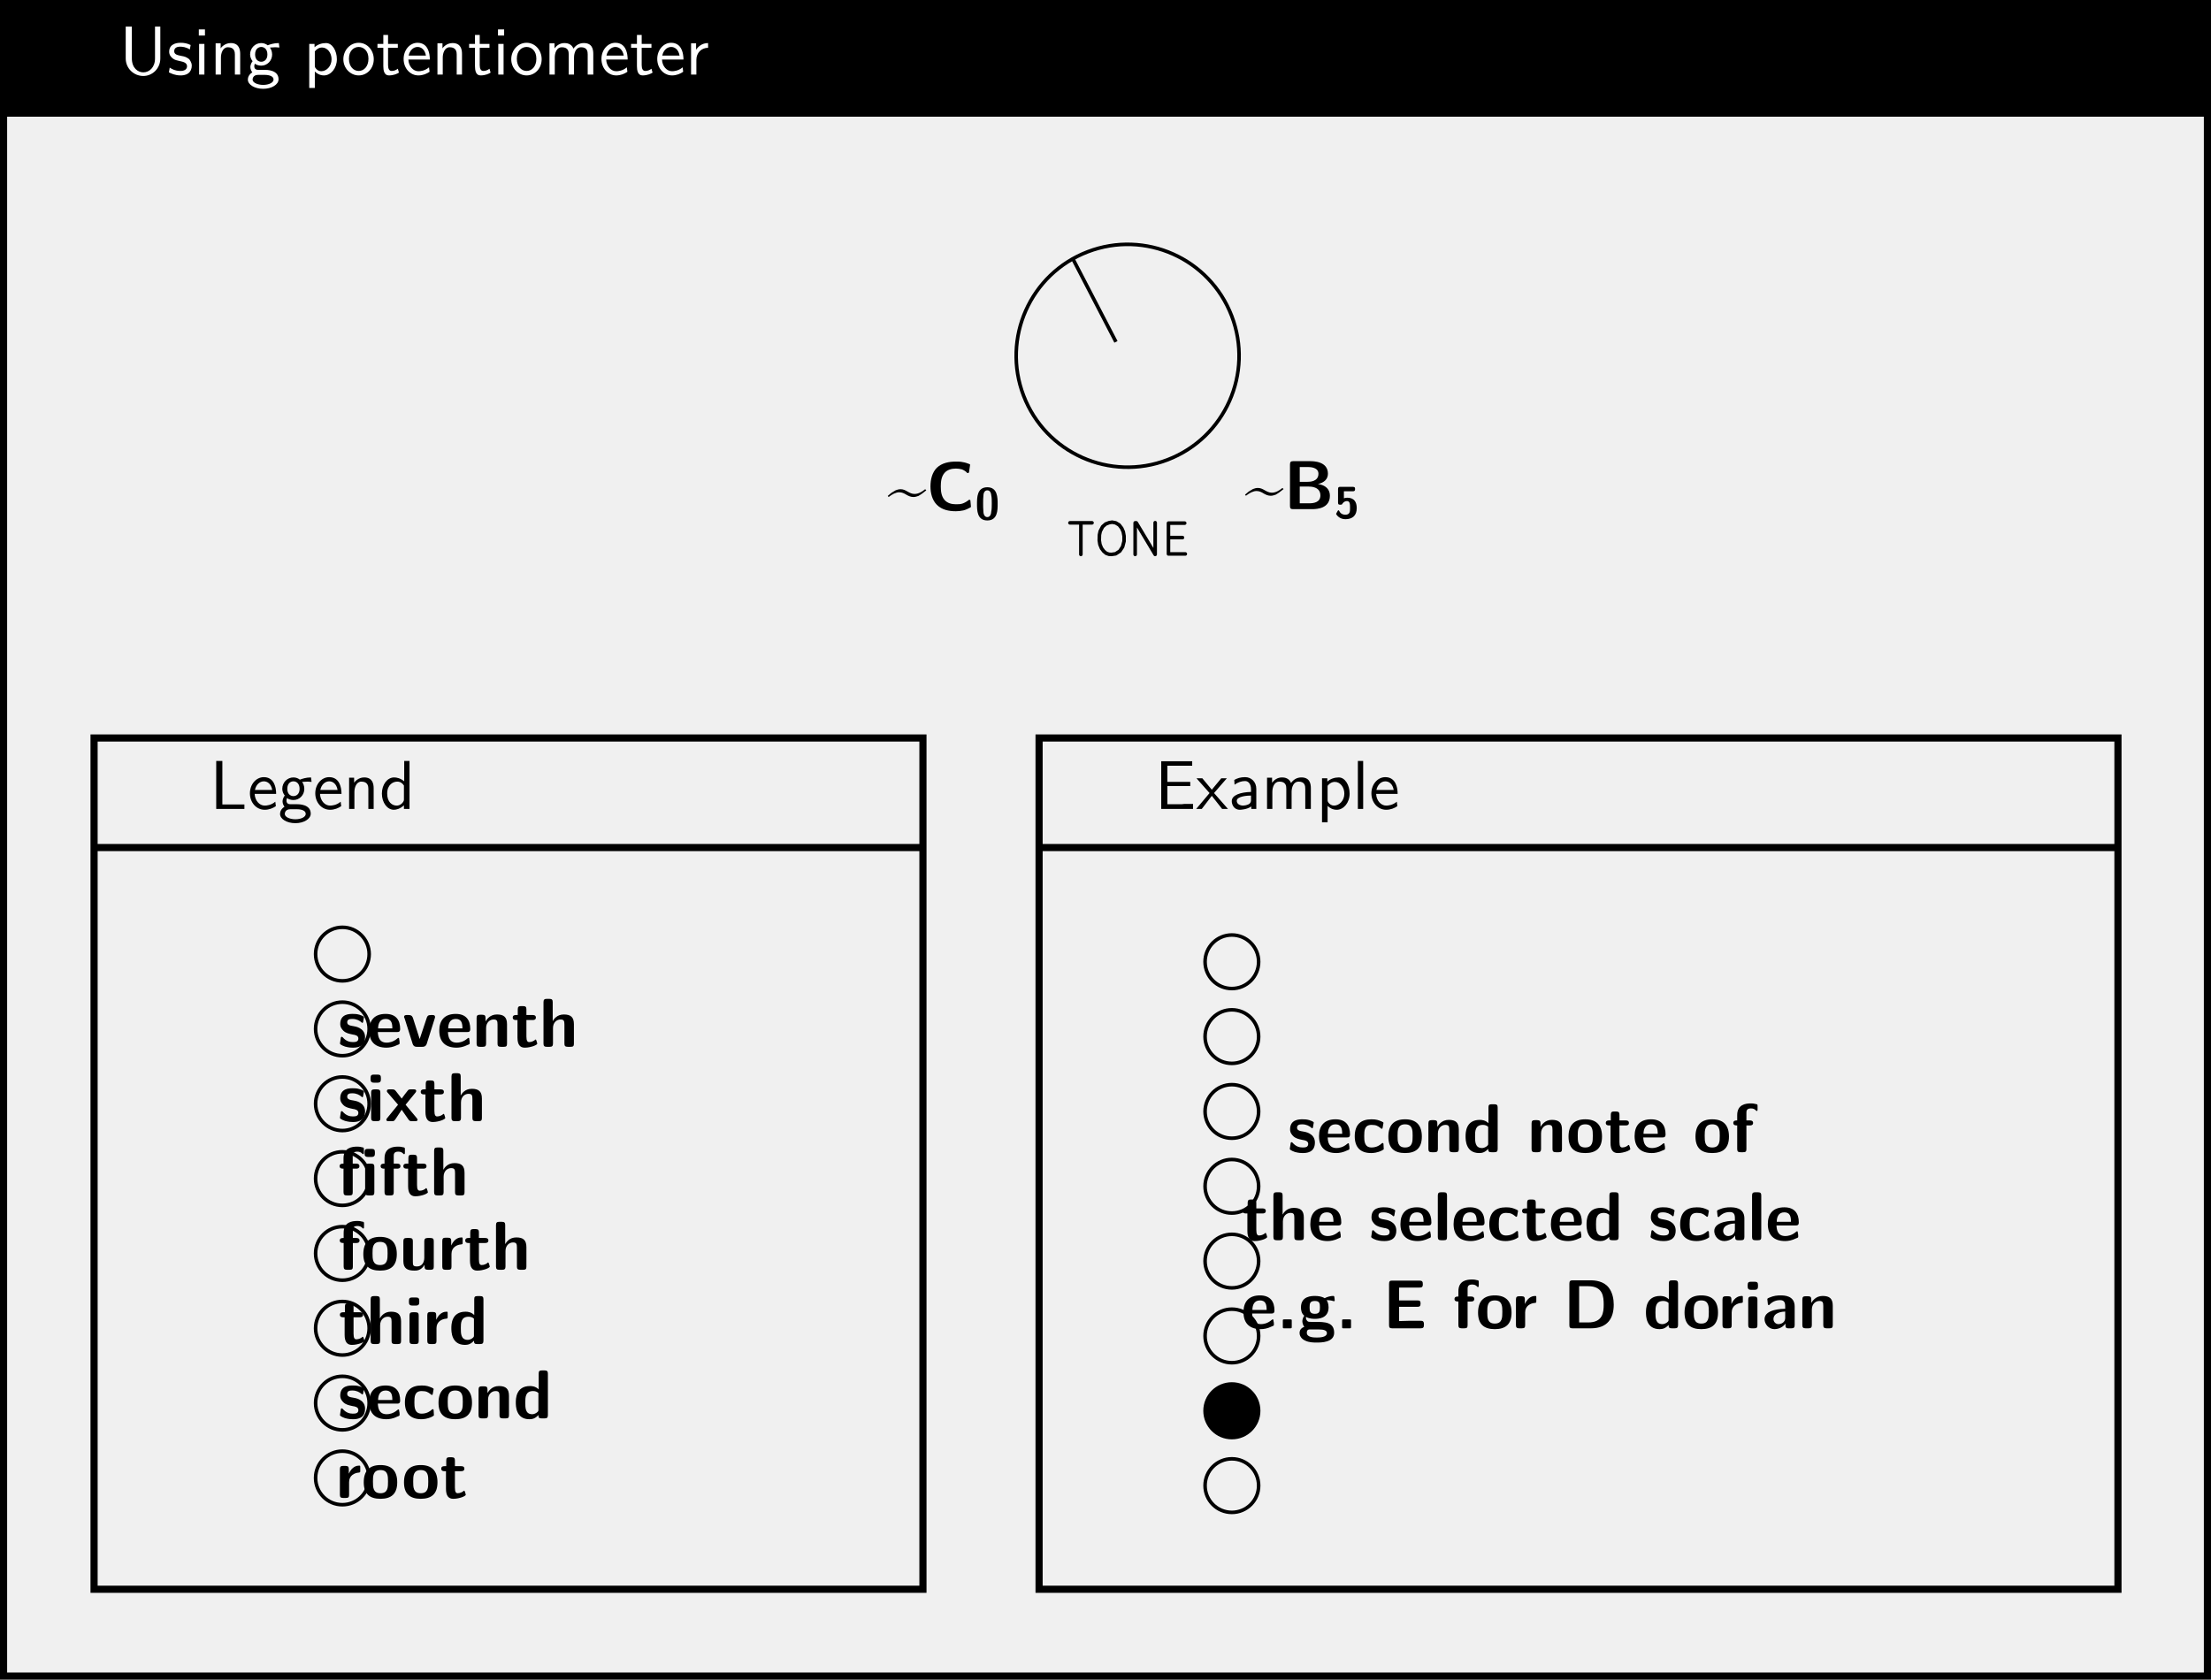
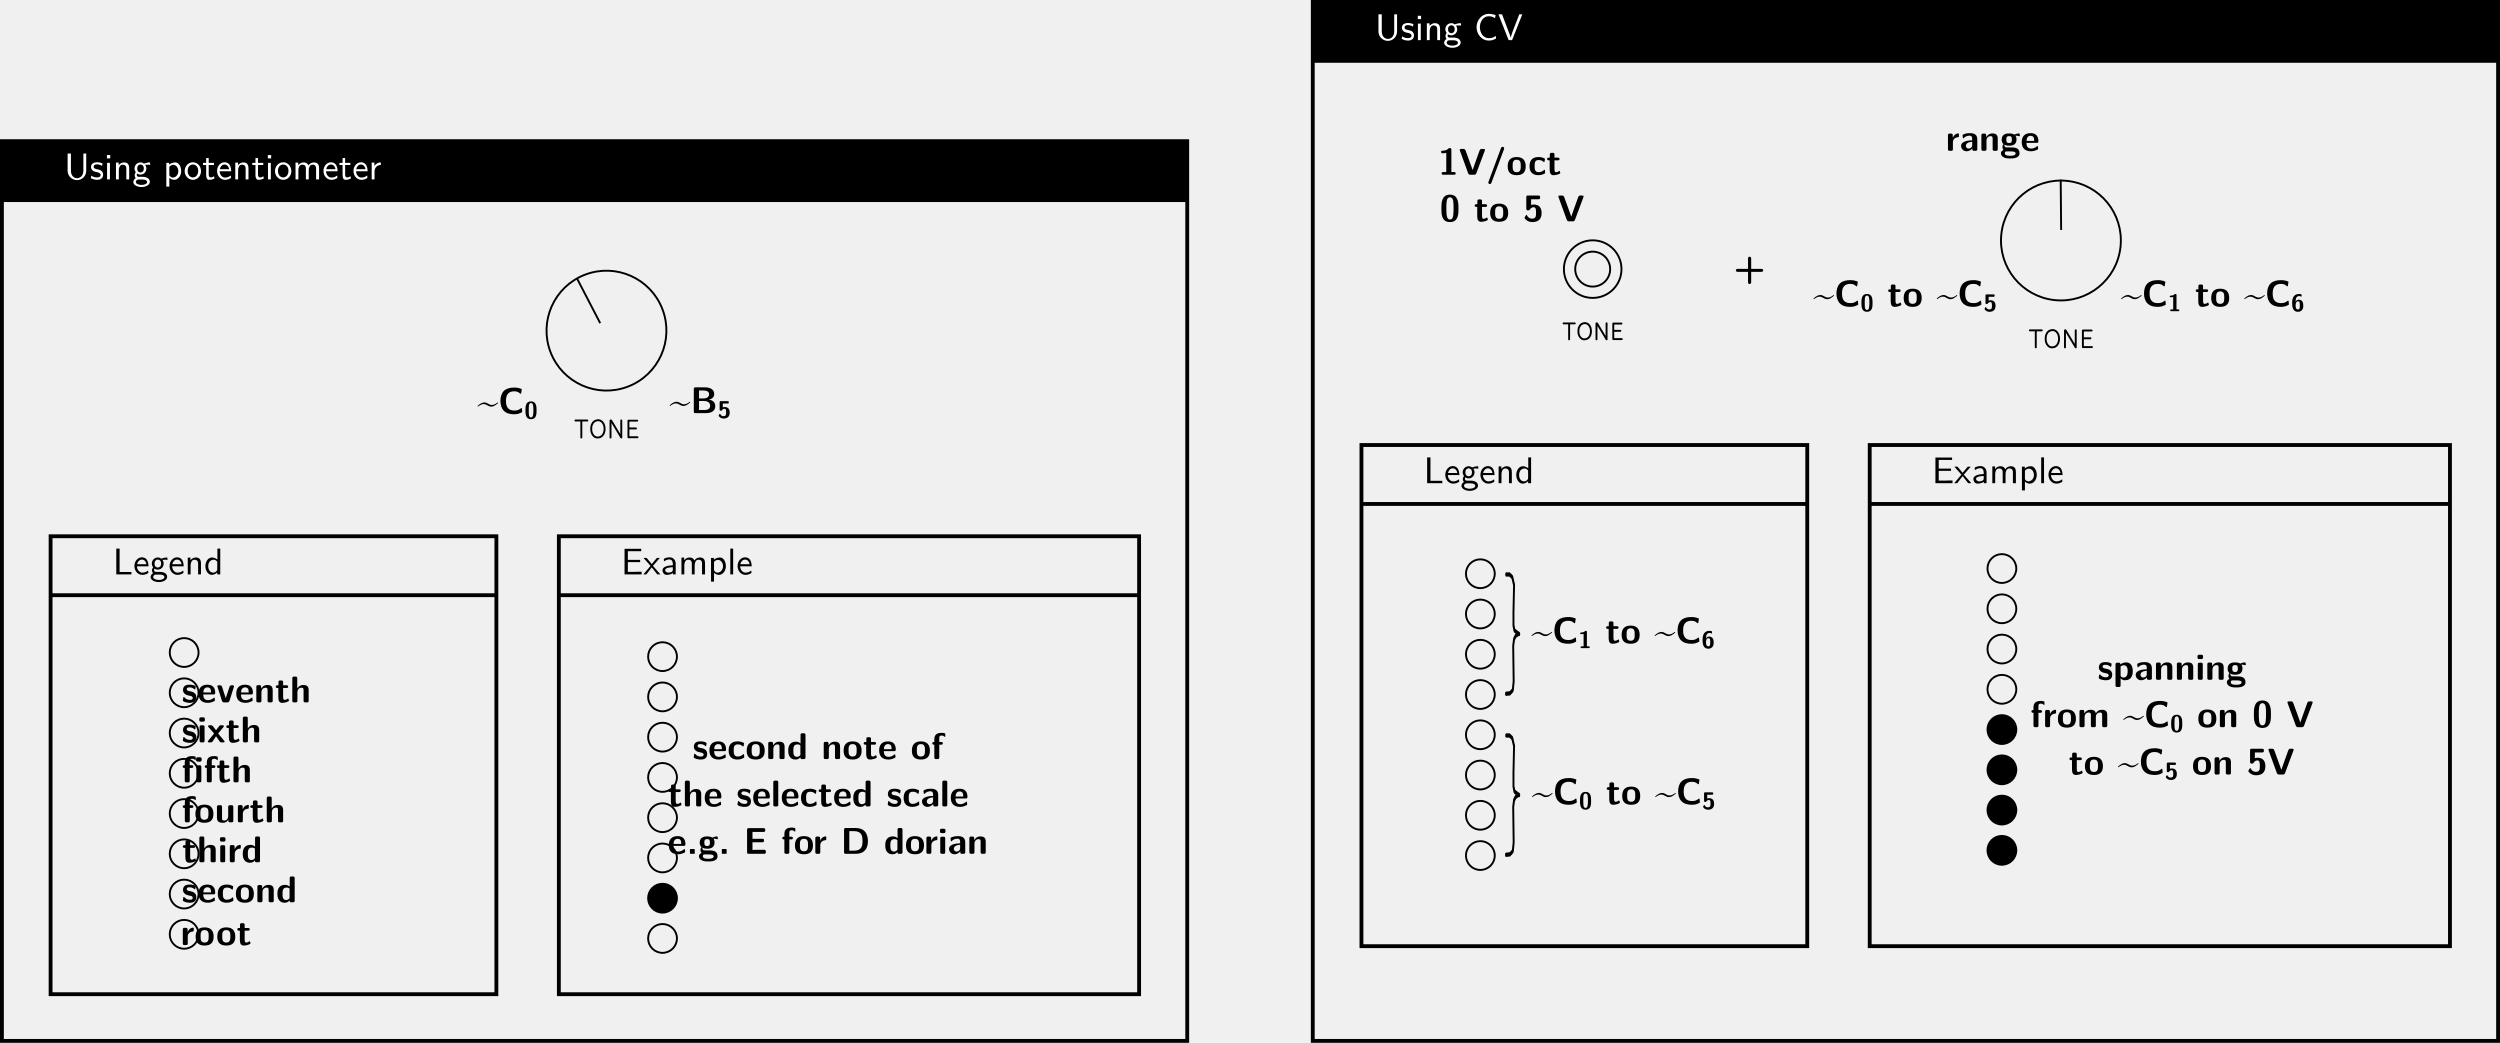
- <svg xmlns="http://www.w3.org/2000/svg" width="123.817mm" height="94.08mm" viewBox="0 0 123.817 94.08" version="1.1" id="svg1">
+ <svg xmlns="http://www.w3.org/2000/svg" width="260.306mm" height="108.58mm" viewBox="0 0 260.306 108.58" version="1.1" id="svg1">
  <defs id="defs1">
    <clipPath clipPathUnits="userSpaceOnUse" id="clipPath950">
      <path d="M 0,0 H 74.433 V 49.798 H 0 Z" transform="matrix(1,0,0,-1,2.5000001e-5,49.79802)" id="path950" />
    </clipPath>
    <clipPath clipPathUnits="userSpaceOnUse" id="clipPath951">
      <path d="M 0,0 H 74.433 V 49.798 H 0 Z" transform="matrix(1,0,0,-1,2.5000001e-5,49.79802)" id="path951" />
    </clipPath>
    <clipPath clipPathUnits="userSpaceOnUse" id="clipPath952">
      <path d="M 0,0 H 74.433 V 49.798 H 0 Z" transform="matrix(1,0,0,-1,2.5000001e-5,49.79802)" id="path952" />
    </clipPath>
    <clipPath clipPathUnits="userSpaceOnUse" id="clipPath953">
      <path d="M 0,0 H 74.433 V 49.798 H 0 Z" transform="matrix(1,0,0,-1,2.5000001e-5,49.79802)" id="path953" />
    </clipPath>
    <clipPath clipPathUnits="userSpaceOnUse" id="clipPath954">
      <path d="M 0,0 H 74.433 V 49.798 H 0 Z" transform="matrix(0.8715363,0.3346055,0.3346055,-0.8715363,-16.66267,43.40079)" id="path954" />
    </clipPath>
    <clipPath clipPathUnits="userSpaceOnUse" id="clipPath955">
      <path d="M 0,0 H 74.433 V 49.798 H 0 Z" transform="matrix(0.7777833,0.4157361,0.4157361,-0.7777833,-20.70281,38.73208)" id="path955" />
    </clipPath>
    <clipPath clipPathUnits="userSpaceOnUse" id="clipPath956">
      <path d="M 0,0 H 74.433 V 49.798 H 0 Z" transform="matrix(1,0,0,-1,2.5000001e-5,49.79802)" id="path956" />
    </clipPath>
    <clipPath clipPathUnits="userSpaceOnUse" id="clipPath957">
      <path d="M 0,0 H 74.433 V 49.798 H 0 Z" transform="matrix(1,0,0,-1,2.5000001e-5,49.79802)" id="path957" />
    </clipPath>
    <clipPath clipPathUnits="userSpaceOnUse" id="clipPath958">
      <path d="M 0,0 H 74.433 V 49.798 H 0 Z" transform="matrix(1,0,0,-1,2.5000001e-5,49.79802)" id="path958" />
    </clipPath>
    <clipPath clipPathUnits="userSpaceOnUse" id="clipPath959">
      <path d="M 0,0 H 74.433 V 49.798 H 0 Z" transform="matrix(1,0,0,-1,2.5000001e-5,49.79802)" id="path959" />
    </clipPath>
    <clipPath clipPathUnits="userSpaceOnUse" id="clipPath974">
      <path d="M 0,0 H 51.308 V 92.243 H 0 Z" transform="matrix(0,-1,-1,0,92.24326,2.5000001e-5)" id="path974" />
    </clipPath>
    <clipPath clipPathUnits="userSpaceOnUse" id="clipPath975">
      <path d="M 0,0 H 51.308 V 92.243 H 0 Z" transform="matrix(0,-1,-1,0,92.24326,2.5000001e-5)" id="path975" />
    </clipPath>
    <clipPath clipPathUnits="userSpaceOnUse" id="clipPath976">
      <path d="M 0,0 H 51.308 V 92.243 H 0 Z" transform="matrix(0,-1,-1,0,92.24326,2.5000001e-5)" id="path976" />
    </clipPath>
    <clipPath clipPathUnits="userSpaceOnUse" id="clipPath977">
      <path d="M 0,0 H 51.308 V 92.243 H 0 Z" transform="matrix(0,-1,-1,0,92.24326,2.5000001e-5)" id="path977" />
    </clipPath>
    <clipPath clipPathUnits="userSpaceOnUse" id="clipPath978">
      <path d="M 0,0 H 51.308 V 92.243 H 0 Z" transform="matrix(0,-1,-1,0,92.24326,2.5000001e-5)" id="path978" />
    </clipPath>
    <clipPath clipPathUnits="userSpaceOnUse" id="clipPath979">
      <path d="M 0,0 H 51.308 V 92.243 H 0 Z" transform="matrix(0,-1,-1,0,92.24326,2.5000001e-5)" id="path979" />
    </clipPath>
    <clipPath clipPathUnits="userSpaceOnUse" id="clipPath980">
      <path d="M 0,0 H 51.308 V 92.243 H 0 Z" transform="matrix(0,-1,-1,0,92.24326,2.5000001e-5)" id="path980" />
    </clipPath>
    <clipPath clipPathUnits="userSpaceOnUse" id="clipPath981">
      <path d="M 0,0 H 51.308 V 92.243 H 0 Z" transform="matrix(0,-1,-1,0,92.24326,2.5000001e-5)" id="path981" />
    </clipPath>
    <clipPath clipPathUnits="userSpaceOnUse" id="clipPath982">
      <path d="M 0,0 H 51.308 V 92.243 H 0 Z" transform="matrix(1,0,0,-1,-2.5000001e-5,92.24326)" id="path982" />
    </clipPath>
    <clipPath clipPathUnits="userSpaceOnUse" id="clipPath983">
      <path d="M 0,0 H 51.308 V 92.243 H 0 Z" transform="matrix(1,0,0,-1,-2.5000001e-5,92.24326)" id="path983" />
    </clipPath>
    <clipPath clipPathUnits="userSpaceOnUse" id="clipPath984">
      <path d="M 0,0 H 51.308 V 92.243 H 0 Z" transform="matrix(1,0,0,-1,-2.5000001e-5,92.24326)" id="path984" />
    </clipPath>
    <clipPath clipPathUnits="userSpaceOnUse" id="clipPath985">
      <path d="M 0,0 H 51.308 V 92.243 H 0 Z" transform="matrix(1,0,0,-1,-2.5000001e-5,92.24326)" id="path985" />
    </clipPath>
    <clipPath clipPathUnits="userSpaceOnUse" id="clipPath986">
      <path d="M 0,0 H 51.308 V 92.243 H 0 Z" transform="matrix(1,0,0,-1,-2.5000001e-5,92.24326)" id="path986" />
    </clipPath>
    <clipPath clipPathUnits="userSpaceOnUse" id="clipPath987">
      <path d="M 0,0 H 51.308 V 92.243 H 0 Z" transform="matrix(1,0,0,-1,-2.5000001e-5,92.24326)" id="path987" />
    </clipPath>
    <clipPath clipPathUnits="userSpaceOnUse" id="clipPath988">
      <path d="M 0,0 H 51.308 V 92.243 H 0 Z" transform="matrix(1,0,0,-1,-2.5000001e-5,92.24326)" id="path988" />
    </clipPath>
    <clipPath clipPathUnits="userSpaceOnUse" id="clipPath1008">
      <path d="M 0,0 H 121.379 V 92.243 H 0 Z" transform="matrix(0,-1,-1,0,92.24326,2.5000001e-5)" id="path1008" />
    </clipPath>
    <clipPath clipPathUnits="userSpaceOnUse" id="clipPath1009">
      <path d="M 0,0 H 121.379 V 92.243 H 0 Z" transform="matrix(0,-1,-1,0,92.24326,2.5000001e-5)" id="path1009" />
    </clipPath>
    <clipPath clipPathUnits="userSpaceOnUse" id="clipPath1010">
      <path d="M 0,0 H 121.379 V 92.243 H 0 Z" transform="matrix(0,-1,-1,0,92.24326,2.5000001e-5)" id="path1010" />
    </clipPath>
    <clipPath clipPathUnits="userSpaceOnUse" id="clipPath1011">
      <path d="M 0,0 H 121.379 V 92.243 H 0 Z" transform="matrix(0,-1,-1,0,92.24326,2.5000001e-5)" id="path1011" />
    </clipPath>
    <clipPath clipPathUnits="userSpaceOnUse" id="clipPath1012">
      <path d="M 0,0 H 121.379 V 92.243 H 0 Z" transform="matrix(0,-1,-1,0,92.24326,2.5000001e-5)" id="path1012" />
    </clipPath>
    <clipPath clipPathUnits="userSpaceOnUse" id="clipPath1013">
      <path d="M 0,0 H 121.379 V 92.243 H 0 Z" transform="matrix(0,-1,-1,0,92.24326,2.5000001e-5)" id="path1013" />
    </clipPath>
    <clipPath clipPathUnits="userSpaceOnUse" id="clipPath1014">
      <path d="M 0,0 H 121.379 V 92.243 H 0 Z" transform="matrix(0,-1,-1,0,92.24326,2.5000001e-5)" id="path1014" />
    </clipPath>
    <clipPath clipPathUnits="userSpaceOnUse" id="clipPath1015">
      <path d="M 0,0 H 121.379 V 92.243 H 0 Z" transform="matrix(0,-1,-1,0,92.24326,2.5000001e-5)" id="path1015" />
    </clipPath>
    <clipPath clipPathUnits="userSpaceOnUse" id="clipPath1016">
      <path d="M 0,0 H 121.379 V 92.243 H 0 Z" transform="matrix(1,0,0,-1,-2.5000001e-5,92.24326)" id="path1016" />
    </clipPath>
    <clipPath clipPathUnits="userSpaceOnUse" id="clipPath1017">
      <path d="M 0,0 H 121.379 V 92.243 H 0 Z" transform="matrix(1,0,0,-1,-2.5000001e-5,92.24326)" id="path1017" />
    </clipPath>
    <clipPath clipPathUnits="userSpaceOnUse" id="clipPath1018">
      <path d="M 0,0 H 121.379 V 92.243 H 0 Z" transform="matrix(1,0,0,-1,-2.5000001e-5,92.24326)" id="path1018" />
    </clipPath>
  </defs>
-   <g id="layer1" transform="translate(-14.31509,-15.25085)">
+   <g id="layer1" transform="translate(-14.31509,-0.750849)">
    <g id="g49-4-8-9-7" transform="translate(-50.67518,-5.595791)" style="display:inline">
      <path d="m 125.52,51.901 v -1.769 h -0.613 1.237" style="fill:none;stroke:#000000;stroke-width:0.2;stroke-linecap:round;stroke-linejoin:round;stroke-dasharray:none" id="path87-8-2-9-2-74" />
      <path d="m 127.236,51.901 0.231,-0.035 0.231,-0.151 0.158,-0.239 0.082,-0.313 v -0.291 l -0.045,-0.24 -0.087,-0.198 -0.144,-0.186 -0.195,-0.116 -0.198,-0.037 -0.167,0.028 -0.189,0.071 -0.175,0.152 -0.135,0.257 -0.044,0.203 -0.009,0.305 0.036,0.231 0.087,0.212 0.127,0.169 0.141,0.116 0.152,0.053 0.141,0.009" style="fill:none;stroke:#000000;stroke-width:0.2;stroke-linecap:round;stroke-linejoin:round;stroke-dasharray:none" id="path88-8-0-3-2-1" />
      <path d="m 128.56,51.901 v -1.769 h 0.062 l 1.058,1.769 v -1.778" style="fill:none;stroke:#000000;stroke-width:0.2;stroke-linecap:round;stroke-linejoin:round;stroke-dasharray:none" id="path89-9-3-1-89-1" />
      <path d="m 131.368,51.874 h -0.943 v -0.916 h 0.785 -0.785 v -0.81 h 0.909" style="fill:none;stroke:#000000;stroke-width:0.2;stroke-linecap:round;stroke-linejoin:round;stroke-dasharray:none" id="path90-2-0-4-7-9" />
    </g>
    <g id="g19598-1" transform="rotate(-28.12512,-144.3056,107.3887)" style="display:inline;stroke-width:0.2;stroke-dasharray:none">
      <circle cx="103.038" cy="136.525" r="6.24" id="id_s_Small-0-5-5-4-3" style="fill:none;stroke:#000000;stroke-width:0.2;stroke-miterlimit:4;stroke-dasharray:none" transform="rotate(7.122032)" />
      <path d="m 85.107,147.251 0.064,-5.24" style="fill:none;stroke:#000000;stroke-width:0.2;stroke-miterlimit:4;stroke-dasharray:none" id="path2908-1-4-3-4-8-87" />
    </g>
    <text xml:space="preserve" style="font-style:normal;font-variant:normal;font-weight:normal;font-stretch:normal;font-size:3.881px;line-height:1.25;font-family:'Latin Modern Sans';-inkscape-font-specification:'Latin Modern Sans';stroke-width:0.265" x="64.03" y="43.837" id="text5">
      <tspan id="tspan5" style="font-style:normal;font-variant:normal;font-weight:bold;font-stretch:normal;font-size:3.881px;font-family:'Latin Modern Sans';-inkscape-font-specification:'Latin Modern Sans';stroke-width:0.265" x="64.03" y="43.837">~C<tspan style="font-style:normal;font-variant:normal;font-weight:bold;font-stretch:normal;font-size:65%;font-family:'Latin Modern Sans';-inkscape-font-specification:'Latin Modern Sans';baseline-shift:sub" id="tspan6">0</tspan>
      </tspan>
    </text>
    <text xml:space="preserve" style="font-style:normal;font-variant:normal;font-weight:normal;font-stretch:normal;font-size:3.881px;line-height:1.25;font-family:'Latin Modern Sans';-inkscape-font-specification:'Latin Modern Sans';stroke-width:0.265" x="84.04" y="43.767" id="text5-6">
      <tspan id="tspan5-7" style="font-style:normal;font-variant:normal;font-weight:bold;font-stretch:normal;font-size:3.881px;font-family:'Latin Modern Sans';-inkscape-font-specification:'Latin Modern Sans';stroke-width:0.265" x="84.04" y="43.767">~B<tspan style="font-style:normal;font-variant:normal;font-weight:bold;font-stretch:normal;font-size:65%;font-family:'Latin Modern Sans';-inkscape-font-specification:'Latin Modern Sans';baseline-shift:sub" id="tspan7">5</tspan>
      </tspan>
    </text>
    <g id="g11" transform="translate(-100.9324,-180.2935)">
      <circle style="display:inline;fill:none;stroke:#000000;stroke-width:0.2;stroke-linecap:round;stroke-linejoin:round;stroke-miterlimit:4.3;stroke-dasharray:none" id="path1450-8-5-4-76-7" cx="248.985" cy="-134.421" r="1.5" transform="rotate(90)" />
      <circle style="display:inline;fill:none;stroke:#000000;stroke-width:0.2;stroke-linecap:round;stroke-linejoin:round;stroke-miterlimit:4.3;stroke-dasharray:none" id="path1450-8-5-4-8-13-9" cx="253.177" cy="-134.421" r="1.5" transform="rotate(90)" />
      <circle style="display:inline;fill:none;stroke:#000000;stroke-width:0.2;stroke-linecap:round;stroke-linejoin:round;stroke-miterlimit:4.3;stroke-dasharray:none" id="path1450-8-5-4-2-2-3" cx="257.369" cy="-134.421" r="1.5" transform="rotate(90)" />
      <circle style="display:inline;fill:none;stroke:#000000;stroke-width:0.2;stroke-linecap:round;stroke-linejoin:round;stroke-miterlimit:4.3;stroke-dasharray:none" id="path1450-8-5-4-5-1-6" cx="261.56" cy="-134.421" r="1.5" transform="rotate(90)" />
      <circle style="display:inline;fill:none;stroke:#000000;stroke-width:0.2;stroke-linecap:round;stroke-linejoin:round;stroke-miterlimit:4.3;stroke-dasharray:none" id="path1450-8-5-4-7-5-2" cx="265.752" cy="-134.421" r="1.5" transform="rotate(90)" />
      <circle style="display:inline;fill:none;stroke:#000000;stroke-width:0.2;stroke-linecap:round;stroke-linejoin:round;stroke-miterlimit:4.3;stroke-dasharray:none" id="path1450-8-5-4-71-99-1" cx="269.944" cy="-134.421" r="1.5" transform="rotate(90)" />
      <circle style="display:inline;fill:none;stroke:#000000;stroke-width:0.2;stroke-linecap:round;stroke-linejoin:round;stroke-miterlimit:4.3;stroke-dasharray:none" id="path1450-8-5-4-9-1-2" cx="274.135" cy="-134.421" r="1.5" transform="rotate(90)" />
      <circle style="display:inline;fill:none;stroke:#000000;stroke-width:0.2;stroke-linecap:round;stroke-linejoin:round;stroke-miterlimit:4.3;stroke-dasharray:none" id="path1450-8-5-4-1-49-5" cx="278.327" cy="-134.421" r="1.5" transform="rotate(90)" />
      <text xml:space="preserve" style="font-size:3.881px;line-height:1.25;font-family:sans-serif;stroke-width:0.265" x="141.276" y="279.448" id="text23-0-6-2-5">
        <tspan style="font-style:normal;font-variant:normal;font-weight:bold;font-stretch:normal;font-size:3.881px;font-family:'Latin Modern Sans';-inkscape-font-specification:'Latin Modern Sans';text-align:center;text-anchor:middle;stroke-width:0.265" x="141.276" y="279.448" id="tspan25-0-9-8">root</tspan>
      </text>
      <text xml:space="preserve" style="font-size:3.881px;line-height:1.25;font-family:sans-serif;stroke-width:0.265" x="143.696" y="274.991" id="text23-0-6-2-5-8-6">
        <tspan style="font-style:normal;font-variant:normal;font-weight:bold;font-stretch:normal;font-size:3.881px;font-family:'Latin Modern Sans';-inkscape-font-specification:'Latin Modern Sans';text-align:center;text-anchor:middle;stroke-width:0.265" x="143.696" y="274.991" id="tspan25-0-9-8-0-1">second</tspan>
      </text>
      <text xml:space="preserve" style="font-size:3.881px;line-height:1.25;font-family:sans-serif;stroke-width:0.265" x="141.914" y="270.829" id="text23-0-6-2-5-8-6-2">
        <tspan style="font-style:normal;font-variant:normal;font-weight:bold;font-stretch:normal;font-size:3.881px;font-family:'Latin Modern Sans';-inkscape-font-specification:'Latin Modern Sans';text-align:center;text-anchor:middle;stroke-width:0.265" x="141.914" y="270.829" id="tspan25-0-9-8-0-1-2">third</tspan>
      </text>
      <text xml:space="preserve" style="font-size:3.881px;line-height:1.25;font-family:sans-serif;stroke-width:0.265" x="143.098" y="266.666" id="text23-0-6-2-5-8-6-29">
        <tspan style="font-style:normal;font-variant:normal;font-weight:bold;font-stretch:normal;font-size:3.881px;font-family:'Latin Modern Sans';-inkscape-font-specification:'Latin Modern Sans';text-align:center;text-anchor:middle;stroke-width:0.265" x="143.098" y="266.666" id="tspan25-0-9-8-0-1-0">fourth</tspan>
      </text>
      <text xml:space="preserve" style="font-size:3.881px;line-height:1.25;font-family:sans-serif;stroke-width:0.265" x="141.358" y="262.504" id="text23-0-6-2-5-8-6-8">
        <tspan style="font-style:normal;font-variant:normal;font-weight:bold;font-stretch:normal;font-size:3.881px;font-family:'Latin Modern Sans';-inkscape-font-specification:'Latin Modern Sans';text-align:center;text-anchor:middle;stroke-width:0.265" x="141.358" y="262.504" id="tspan25-0-9-8-0-1-04">fifth</tspan>
      </text>
      <text xml:space="preserve" style="font-size:3.881px;line-height:1.25;font-family:sans-serif;stroke-width:0.265" x="141.85" y="258.341" id="text23-0-6-2-5-8-6-9">
        <tspan style="font-style:normal;font-variant:normal;font-weight:bold;font-stretch:normal;font-size:3.881px;font-family:'Latin Modern Sans';-inkscape-font-specification:'Latin Modern Sans';text-align:center;text-anchor:middle;stroke-width:0.265" x="141.85" y="258.341" id="tspan25-0-9-8-0-1-6">sixth</tspan>
      </text>
      <text xml:space="preserve" style="font-size:3.881px;line-height:1.25;font-family:sans-serif;stroke-width:0.265" x="144.425" y="254.179" id="text23-0-6-2-5-8-6-4-3">
        <tspan style="font-style:normal;font-variant:normal;font-weight:bold;font-stretch:normal;font-size:3.881px;font-family:'Latin Modern Sans';-inkscape-font-specification:'Latin Modern Sans';text-align:center;text-anchor:middle;stroke-width:0.265" x="144.425" y="254.179" id="tspan25-0-9-8-0-1-9">seventh</tspan>
      </text>
    </g>
    <g id="g9" transform="translate(2.779156,-84.19594)">
      <text xml:space="preserve" style="font-size:3.881px;line-height:1.25;font-family:sans-serif;stroke-width:0.265" x="23.286" y="144.759" id="text23-0-6-2-5-8-6-4-9">
        <tspan style="font-style:normal;font-variant:normal;font-weight:normal;font-stretch:normal;font-size:3.881px;font-family:'Latin Modern Sans';-inkscape-font-specification:'Latin Modern Sans';text-align:start;text-anchor:start;stroke-width:0.265" x="23.286" y="144.759" id="tspan3-6">Legend</tspan>
      </text>
      <g id="g8">
        <g id="g10">
          <path id="rect1" style="fill:none;stroke:#000000;stroke-width:0.4;stroke-dashoffset:2.192" d="M 16.804,140.784 H 63.221 v 6.136 41.545 H 16.804 v -41.545 z" />
          <path style="fill:none;stroke:#000000;stroke-width:0.4;stroke-linecap:butt;stroke-linejoin:miter;stroke-dasharray:none;stroke-opacity:1" d="M 63.221,146.92 H 16.804" id="path8" />
        </g>
      </g>
    </g>
    <g id="g9-6" transform="translate(62.79681,40.90479)">
      <g id="g12">
        <g id="g8-2">
          <g id="g14" transform="translate(-7.096725,-125.1007)">
            <g id="g13" transform="translate(-35.91354,-101.7528)">
              <circle style="display:inline;fill:none;stroke:#000000;stroke-width:0.2;stroke-linecap:round;stroke-linejoin:round;stroke-miterlimit:4.3;stroke-dasharray:none" id="path1450-8-5-4-76" cx="255.071" cy="-63.513" r="1.5" transform="rotate(90)" />
              <circle style="display:inline;fill:none;stroke:#000000;stroke-width:0.2;stroke-linecap:round;stroke-linejoin:round;stroke-miterlimit:4.3;stroke-dasharray:none" id="path1450-8-5-4-8-13" cx="259.262" cy="-63.513" r="1.5" transform="rotate(90)" />
              <circle style="display:inline;fill:none;stroke:#000000;stroke-width:0.2;stroke-linecap:round;stroke-linejoin:round;stroke-miterlimit:4.3;stroke-dasharray:none" id="path1450-8-5-4-2-2" cx="263.454" cy="-63.513" r="1.5" transform="rotate(90)" />
              <circle style="display:inline;fill:none;stroke:#000000;stroke-width:0.2;stroke-linecap:round;stroke-linejoin:round;stroke-miterlimit:4.3;stroke-dasharray:none" id="path1450-8-5-4-5-1" cx="267.646" cy="-63.513" r="1.5" transform="rotate(90)" />
              <circle style="display:inline;fill:none;stroke:#000000;stroke-width:0.2;stroke-linecap:round;stroke-linejoin:round;stroke-miterlimit:4.3;stroke-dasharray:none" id="path1450-8-5-4-7-5" cx="271.837" cy="-63.513" r="1.5" transform="rotate(90)" />
              <circle style="display:inline;fill:none;stroke:#000000;stroke-width:0.2;stroke-linecap:round;stroke-linejoin:round;stroke-miterlimit:4.3;stroke-dasharray:none" id="path1450-8-5-4-71-99" cx="276.029" cy="-63.513" r="1.5" transform="rotate(90)" />
              <circle style="display:inline;fill:#000000;stroke:#000000;stroke-width:0.2;stroke-linecap:round;stroke-linejoin:round;stroke-miterlimit:4.3;stroke-dasharray:none" id="path1450-8-5-4-9-1" cx="280.221" cy="-63.513" r="1.5" transform="rotate(90)" />
              <circle style="display:inline;fill:none;stroke:#000000;stroke-width:0.2;stroke-linecap:round;stroke-linejoin:round;stroke-miterlimit:4.3;stroke-dasharray:none" id="path1450-8-5-4-1-49" cx="284.412" cy="-63.513" r="1.5" transform="rotate(90)" />
              <text xml:space="preserve" style="font-size:3.881px;line-height:1.25;font-family:sans-serif;stroke-width:0.265" x="88.287" y="265.736" id="text23-0-6-2-5-8-6-4">
                <tspan style="font-style:normal;font-variant:normal;font-weight:bold;font-stretch:normal;font-size:3.881px;font-family:'Latin Modern Sans';-inkscape-font-specification:'Latin Modern Sans';text-align:center;text-anchor:middle;stroke-width:0.265" x="88.287" y="265.736" id="tspan1">second note of</tspan>
                <tspan style="font-style:normal;font-variant:normal;font-weight:bold;font-stretch:normal;font-size:3.881px;font-family:'Latin Modern Sans';-inkscape-font-specification:'Latin Modern Sans';text-align:center;text-anchor:middle;stroke-width:0.265" x="88.287" y="270.668" id="tspan2">the selected scale</tspan>
                <tspan style="font-style:normal;font-variant:normal;font-weight:bold;font-stretch:normal;font-size:3.881px;font-family:'Latin Modern Sans';-inkscape-font-specification:'Latin Modern Sans';text-align:center;text-anchor:middle;stroke-width:0.265" x="88.287" y="275.601" id="tspan3">e.g. E for D dorian</tspan>
              </text>
            </g>
            <text xml:space="preserve" style="font-size:3.881px;line-height:1.25;font-family:sans-serif;stroke-width:0.265" x="23.286" y="144.759" id="text23-0-6-2-5-8-6-4-9-6">
              <tspan style="font-style:normal;font-variant:normal;font-weight:normal;font-stretch:normal;font-size:3.881px;font-family:'Latin Modern Sans';-inkscape-font-specification:'Latin Modern Sans';text-align:start;text-anchor:start;stroke-width:0.265" x="23.286" y="144.759" id="tspan3-6-7">Example</tspan>
            </text>
            <g id="g10-7">
              <path id="rect1-4" style="fill:none;stroke:#000000;stroke-width:0.4;stroke-dashoffset:2.192" d="M 16.804,140.784 H 77.221 v 6.136 41.545 H 16.804 v -41.545 z" />
              <path style="fill:none;stroke:#000000;stroke-width:0.4;stroke-linecap:butt;stroke-linejoin:miter;stroke-dasharray:none;stroke-opacity:1" d="M 77.221,146.92 H 16.804" id="path8-1" />
            </g>
          </g>
          <path id="rect14" style="stroke-width:0.4;stroke-dashoffset:2.192" d="m -48.282,-25.454 h 123.417 v 6.136 h -123.417 z" />
          <text xml:space="preserve" style="font-size:3.881px;line-height:1.25;font-family:sans-serif;fill:#ffffff;stroke:none;stroke-width:0.265" x="-41.801" y="-21.479" id="text23-0-6-2-5-8-6-4-9-6-2">
            <tspan style="font-style:normal;font-variant:normal;font-weight:normal;font-stretch:normal;font-size:3.881px;font-family:'Latin Modern Sans';-inkscape-font-specification:'Latin Modern Sans';text-align:start;text-anchor:start;fill:#ffffff;stroke:none;stroke-width:0.265" x="-41.801" y="-21.479" id="tspan3-6-7-1">Using potentiometer</tspan>
          </text>
          <g id="g10-7-5" transform="translate(-65.08621,-166.2382)">
            <path id="rect1-4-9" style="fill:none;stroke:#000000;stroke-width:0.4;stroke-dashoffset:2.192" d="M 16.804,140.784 H 140.221 v 6.136 87.545 H 16.804 v -87.545 z" />
            <path style="fill:none;stroke:#000000;stroke-width:0.4;stroke-linecap:butt;stroke-linejoin:miter;stroke-dasharray:none;stroke-opacity:1" d="M 140.221,146.92 H 16.804" id="path8-1-9" />
          </g>
+           <g id="g9-7" transform="translate(76.47205,-134.6007)">
+             <text xml:space="preserve" style="font-size:3.881px;line-height:1.25;font-family:sans-serif;stroke-width:0.265" x="23.286" y="144.759" id="text23-0-6-2-5-8-6-4-9-4">
+               <tspan style="font-style:normal;font-variant:normal;font-weight:normal;font-stretch:normal;font-size:3.881px;font-family:'Latin Modern Sans';-inkscape-font-specification:'Latin Modern Sans';text-align:start;text-anchor:start;stroke-width:0.265" x="23.286" y="144.759" id="tspan3-6-3">Legend</tspan>
+             </text>
+             <g id="g8-7">
+               <g id="g10-9">
+                 <path id="rect1-0" style="fill:none;stroke:#000000;stroke-width:0.4;stroke-dashoffset:2.192" d="M 16.804,140.784 H 63.221 v 6.136 46.045 H 16.804 v -46.045 z" />
+                 <path style="fill:none;stroke:#000000;stroke-width:0.4;stroke-linecap:butt;stroke-linejoin:miter;stroke-dasharray:none;stroke-opacity:1" d="M 63.221,146.92 H 16.804" id="path8-0" />
+               </g>
+             </g>
+           </g>
+           <text xml:space="preserve" style="font-size:3.881px;line-height:1.25;font-family:sans-serif;stroke-width:0.265" x="152.679" y="10.158" id="text23-0-6-2-5-8-6-4-9-6-1">
+             <tspan style="font-style:normal;font-variant:normal;font-weight:normal;font-stretch:normal;font-size:3.881px;font-family:'Latin Modern Sans';-inkscape-font-specification:'Latin Modern Sans';text-align:start;text-anchor:start;stroke-width:0.265" x="152.679" y="10.158" id="tspan3-6-7-3">Example</tspan>
+           </text>
+           <g id="g10-7-0" transform="translate(129.393,-134.6007)">
+             <path id="rect1-4-2" style="fill:none;stroke:#000000;stroke-width:0.4;stroke-dashoffset:2.192" d="M 16.804,140.784 H 77.221 v 6.136 46.045 H 16.804 v -46.045 z" />
+             <path style="fill:none;stroke:#000000;stroke-width:0.4;stroke-linecap:butt;stroke-linejoin:miter;stroke-dasharray:none;stroke-opacity:1" d="M 77.221,146.92 H 16.804" id="path8-1-96" />
+           </g>
+           <path id="rect14-0" style="stroke-width:0.4;stroke-dashoffset:2.192" d="M 88.208,-39.954 H 211.625 v 6.136 H 88.208 Z" />
+           <text xml:space="preserve" style="font-size:3.881px;line-height:1.25;font-family:sans-serif;fill:#ffffff;stroke:none;stroke-width:0.265" x="94.689" y="-35.979" id="text23-0-6-2-5-8-6-4-9-6-2-9">
+             <tspan style="font-style:normal;font-variant:normal;font-weight:normal;font-stretch:normal;font-size:3.881px;font-family:'Latin Modern Sans';-inkscape-font-specification:'Latin Modern Sans';text-align:start;text-anchor:start;fill:#ffffff;stroke:none;stroke-width:0.265" x="94.689" y="-35.979" id="tspan3-6-7-1-3">Using CV</tspan>
+           </text>
+           <g id="g10-7-5-5" transform="translate(71.40349,-180.7382)">
+             <path id="rect1-4-9-4" style="fill:none;stroke:#000000;stroke-width:0.4;stroke-dashoffset:2.192" d="M 16.804,140.784 H 140.221 v 6.136 102.045 H 16.804 V 146.92 Z" />
+             <path style="fill:none;stroke:#000000;stroke-width:0.4;stroke-linecap:butt;stroke-linejoin:miter;stroke-dasharray:none;stroke-opacity:1" d="M 140.221,146.92 H 16.804" id="path8-1-9-3" />
+           </g>
+           <circle style="display:inline;fill:none;stroke:#000000;stroke-width:0.2;stroke-linecap:round;stroke-linejoin:round;stroke-miterlimit:4.3;stroke-dasharray:none" id="path1450-8-5-4-76-1" cx="19.043" cy="-159.96" r="1.5" transform="rotate(90)" />
+           <circle style="display:inline;fill:none;stroke:#000000;stroke-width:0.2;stroke-linecap:round;stroke-linejoin:round;stroke-miterlimit:4.3;stroke-dasharray:none" id="path1450-8-5-4-8-13-09" cx="23.234" cy="-159.96" r="1.5" transform="rotate(90)" />
+           <circle style="display:inline;fill:none;stroke:#000000;stroke-width:0.2;stroke-linecap:round;stroke-linejoin:round;stroke-miterlimit:4.3;stroke-dasharray:none" id="path1450-8-5-4-2-2-4" cx="27.426" cy="-159.96" r="1.5" transform="rotate(90)" />
+           <circle style="display:inline;fill:none;stroke:#000000;stroke-width:0.2;stroke-linecap:round;stroke-linejoin:round;stroke-miterlimit:4.3;stroke-dasharray:none" id="path1450-8-5-4-5-1-56" cx="31.618" cy="-159.96" r="1.5" transform="rotate(90)" />
+           <circle style="display:inline;fill:#000000;stroke:#000000;stroke-width:0.2;stroke-linecap:round;stroke-linejoin:round;stroke-miterlimit:4.3;stroke-dasharray:none" id="path1450-8-5-4-7-5-25" cx="35.809" cy="-159.96" r="1.5" transform="rotate(90)" />
+           <circle style="display:inline;fill:#000000;stroke:#000000;stroke-width:0.2;stroke-linecap:round;stroke-linejoin:round;stroke-miterlimit:4.3;stroke-dasharray:none" id="path1450-8-5-4-71-99-9" cx="40.001" cy="-159.96" r="1.5" transform="rotate(90)" />
+           <circle style="display:inline;fill:#000000;stroke:#000000;stroke-width:0.2;stroke-linecap:round;stroke-linejoin:round;stroke-miterlimit:4.3;stroke-dasharray:none" id="path1450-8-5-4-9-1-17" cx="44.192" cy="-159.96" r="1.5" transform="rotate(90)" />
+           <circle style="display:inline;fill:#000000;stroke:#000000;stroke-width:0.2;stroke-linecap:round;stroke-linejoin:round;stroke-miterlimit:4.3;stroke-dasharray:none" id="path1450-8-5-4-1-49-74" cx="48.384" cy="-159.96" r="1.5" transform="rotate(90)" />
+           <text xml:space="preserve" style="font-size:3.881px;line-height:1.25;font-family:sans-serif;stroke-width:0.265" x="184.231" y="25.694" id="text23-0-6-2-5-8-6-4-1">
+             <tspan style="font-style:normal;font-variant:normal;font-weight:bold;font-stretch:normal;font-size:3.881px;font-family:'Latin Modern Sans';-inkscape-font-specification:'Latin Modern Sans';text-align:center;text-anchor:middle;stroke-width:0.265" x="184.231" y="25.694" id="tspan5-1" />
+             <tspan style="font-style:normal;font-variant:normal;font-weight:bold;font-stretch:normal;font-size:3.881px;font-family:'Latin Modern Sans';-inkscape-font-specification:'Latin Modern Sans';text-align:center;text-anchor:middle;stroke-width:0.265" x="184.231" y="30.627" id="tspan12">spanning</tspan>
+             <tspan style="font-style:normal;font-variant:normal;font-weight:bold;font-stretch:normal;font-size:3.881px;font-family:'Latin Modern Sans';-inkscape-font-specification:'Latin Modern Sans';text-align:center;text-anchor:middle;stroke-width:0.265" x="184.231" y="35.56" id="tspan10">from ~C<tspan style="font-size:65%;baseline-shift:sub" id="tspan6-9">0</tspan> on 0 V</tspan>
+             <tspan style="font-style:normal;font-variant:normal;font-weight:bold;font-stretch:normal;font-size:3.881px;font-family:'Latin Modern Sans';-inkscape-font-specification:'Latin Modern Sans';text-align:center;text-anchor:middle;stroke-width:0.265" x="184.231" y="40.492" id="tspan9">to ~C<tspan style="font-size:65%;baseline-shift:sub" id="tspan11">5</tspan> on 5V</tspan>
+           </text>
+           <circle style="display:inline;fill:none;stroke:#000000;stroke-width:0.2;stroke-linecap:round;stroke-linejoin:round;stroke-miterlimit:4.3;stroke-dasharray:none" id="path1450-8-5-4-76-4" cx="19.584" cy="-105.656" r="1.5" transform="rotate(90)" />
+           <g id="g1" transform="translate(42.35223,-156.1133)">
+             <circle style="display:inline;fill:none;stroke:#000000;stroke-width:0.2;stroke-linecap:round;stroke-linejoin:round;stroke-miterlimit:4.3;stroke-dasharray:none" id="path1450-8-5-4-8-13-93" cx="179.889" cy="-63.304" r="1.5" transform="rotate(90)" />
+             <circle style="display:inline;fill:none;stroke:#000000;stroke-width:0.2;stroke-linecap:round;stroke-linejoin:round;stroke-miterlimit:4.3;stroke-dasharray:none" id="path1450-8-5-4-2-2-1" cx="184.081" cy="-63.304" r="1.5" transform="rotate(90)" />
+           </g>
+           <circle style="display:inline;fill:none;stroke:#000000;stroke-width:0.2;stroke-linecap:round;stroke-linejoin:round;stroke-miterlimit:4.3;stroke-dasharray:none" id="path1450-8-5-4-5-1-3" cx="32.159" cy="-105.656" r="1.5" transform="rotate(90)" />
+           <circle style="display:inline;fill:none;stroke:#000000;stroke-width:0.2;stroke-linecap:round;stroke-linejoin:round;stroke-miterlimit:4.3;stroke-dasharray:none" id="path1450-8-5-4-7-5-87" cx="36.351" cy="-105.656" r="1.5" transform="rotate(90)" />
+           <g id="g2" transform="translate(42.35223,-156.1133)">
+             <circle style="display:inline;fill:none;stroke:#000000;stroke-width:0.2;stroke-linecap:round;stroke-linejoin:round;stroke-miterlimit:4.3;stroke-dasharray:none" id="path1450-8-5-4-71-99-93" cx="196.656" cy="-63.304" r="1.5" transform="rotate(90)" />
+             <circle style="display:inline;fill:none;stroke:#000000;stroke-width:0.2;stroke-linecap:round;stroke-linejoin:round;stroke-miterlimit:4.3;stroke-dasharray:none" id="path1450-8-5-4-9-1-8" cx="200.847" cy="-63.304" r="1.5" transform="rotate(90)" />
+           </g>
+           <circle style="display:inline;fill:none;stroke:#000000;stroke-width:0.2;stroke-linecap:round;stroke-linejoin:round;stroke-miterlimit:4.3;stroke-dasharray:none" id="path1450-8-5-4-1-49-8" cx="48.926" cy="-105.656" r="1.5" transform="rotate(90)" />
+           <text xml:space="preserve" style="font-style:normal;font-variant:normal;font-weight:normal;font-stretch:normal;font-size:3.881px;line-height:1.25;font-family:'Latin Modern Sans';-inkscape-font-specification:'Latin Modern Sans';stroke-width:0.265" x="111.034" y="43.592" id="text5-6-6-7-5">
+             <tspan id="tspan5-7-8-0-7" style="font-style:normal;font-variant:normal;font-weight:bold;font-stretch:normal;font-size:3.881px;font-family:'Latin Modern Sans';-inkscape-font-specification:'Latin Modern Sans';stroke-width:0.265" x="111.034" y="43.592">~C<tspan style="font-size:65%;baseline-shift:sub" id="tspan5-40">0</tspan> to ~C<tspan style="font-size:65%;baseline-shift:sub" id="tspan4">5</tspan>
+             </tspan>
+           </text>
+           <text xml:space="preserve" style="font-style:normal;font-variant:normal;font-weight:normal;font-stretch:normal;font-size:3.881px;line-height:1.25;font-family:'Latin Modern Sans';-inkscape-font-specification:'Latin Modern Sans';stroke-width:0.265" x="110.974" y="26.826" id="text5-6-6-7-5-3">
+             <tspan id="tspan5-7-8-0-7-6" style="font-style:normal;font-variant:normal;font-weight:bold;font-stretch:normal;font-size:3.881px;font-family:'Latin Modern Sans';-inkscape-font-specification:'Latin Modern Sans';stroke-width:0.265" x="110.974" y="26.826">~C<tspan style="font-size:65%;baseline-shift:sub" id="tspan5-4">1</tspan> to ~C<tspan style="font-size:65%;baseline-shift:sub" id="tspan6-0">6</tspan>
+             </tspan>
+           </text>
+           <g style="fill:none;stroke:#000000;stroke-width:0.202;stroke-linecap:round;stroke-linejoin:round;stroke-dasharray:none" id="g8-8" transform="matrix(1,0,0,2.212215,67.16516,-413.0535)">
+             <g transform="translate(41.1856,198.773)" id="g7" style="stroke-width:0.202;stroke-dasharray:none">
+               <path d="M -0.022,2.444 0.386,2.424 0.685,2.271 0.774,1.864 0.726,0.191 0.815,-0.128 0.985,-0.278 1.243,-0.367 H 1.352 L 1.094,-0.448 0.855,-0.537 0.753,-0.775 V -1.394 L 0.815,-2.681 0.624,-3.048 0.342,-3.171 H -7.2804253e-4" style="stroke-width:0.202;stroke-dasharray:none" id="path7" />
+             </g>
+           </g>
+           <g style="fill:none;stroke:#000000;stroke-width:0.202;stroke-linecap:round;stroke-linejoin:round;stroke-dasharray:none" id="g8-3" transform="matrix(1,0,0,2.212215,67.16516,-396.287)">
+             <g transform="translate(41.1856,198.773)" id="g7-5" style="stroke-width:0.202;stroke-dasharray:none">
+               <path d="M -0.022,2.444 0.386,2.424 0.685,2.271 0.774,1.864 0.726,0.191 0.815,-0.128 0.985,-0.278 1.243,-0.367 H 1.352 L 1.094,-0.448 0.855,-0.537 0.753,-0.775 V -1.394 L 0.815,-2.681 0.624,-3.048 0.342,-3.171 H -7.2804253e-4" style="stroke-width:0.202;stroke-dasharray:none" id="path7-6" />
+             </g>
+           </g>
+           <g id="g33-63-5-5-1-6-9-4" transform="translate(-14.76482,-133.54)" style="display:inline">
+             <path d="m 129.664,128.718 v -1.659 h -0.575 1.16" style="fill:none;stroke:#000000;stroke-width:0.2;stroke-linecap:round;stroke-linejoin:round;stroke-dasharray:none" id="path138-0-3-2-0-3-1-2-2" />
+             <path d="m 131.273,128.718 0.217,-0.033 0.217,-0.142 0.148,-0.224 0.077,-0.294 v -0.273 l -0.042,-0.225 -0.082,-0.185 -0.135,-0.175 -0.183,-0.108 -0.185,-0.034 -0.156,0.026 -0.177,0.066 -0.164,0.143 -0.127,0.241 -0.041,0.191 -0.008,0.286 0.033,0.217 0.082,0.198 0.119,0.158 0.132,0.108 0.143,0.05 0.132,0.008" style="fill:none;stroke:#000000;stroke-width:0.2;stroke-linecap:round;stroke-linejoin:round;stroke-dasharray:none" id="path139-8-1-5-8-9-4-0-0" />
+             <path d="m 132.513,128.718 v -1.659 h 0.058 l 0.992,1.659 v -1.667" style="fill:none;stroke:#000000;stroke-width:0.2;stroke-linecap:round;stroke-linejoin:round;stroke-dasharray:none" id="path140-0-1-7-6-2-0-6-0" />
+             <path d="m 135.146,128.693 h -0.884 v -0.859 h 0.736 -0.736 V 127.075 h 0.852" style="fill:none;stroke:#000000;stroke-width:0.2;stroke-linecap:round;stroke-linejoin:round;stroke-dasharray:none" id="path141-4-1-0-2-8-3-8-3" />
+           </g>
+           <g id="g66-7-3" style="display:inline" transform="translate(-596.3458,-235.4928)">
+             <circle style="display:inline;fill:none;stroke:#000000;stroke-width:0.2;stroke-linecap:round;stroke-linejoin:round;stroke-miterlimit:4;stroke-dasharray:none" id="path1457-2-1-5-3-90" cx="713.699" cy="223.36" r="2.998" />
+             <circle style="display:inline;fill:none;stroke:#000000;stroke-width:0.2;stroke-linecap:round;stroke-linejoin:round;stroke-miterlimit:4;stroke-dasharray:none" id="path1457-2-1-5-9-7-43" cx="713.699" cy="223.36" r="1.819" />
+           </g>
+           <text xml:space="preserve" style="font-style:normal;font-variant:normal;font-weight:normal;font-stretch:normal;font-size:3.881px;line-height:1.25;font-family:'Latin Modern Sans';-inkscape-font-specification:'Latin Modern Sans';stroke-width:0.265" x="132.027" y="-11.036" id="text5-6-6-6">
+             <tspan id="tspan5-7-8-1" style="font-style:normal;font-variant:normal;font-weight:bold;font-stretch:normal;font-size:3.881px;font-family:'Latin Modern Sans';-inkscape-font-specification:'Latin Modern Sans';stroke-width:0.265" x="132.027" y="-11.036">+</tspan>
+           </text>
+           <g id="g49-4-8-9-7-7" transform="translate(37.96848,-55.88748)" style="display:inline">
+             <path d="m 125.52,51.901 v -1.769 h -0.613 1.237" style="fill:none;stroke:#000000;stroke-width:0.2;stroke-linecap:round;stroke-linejoin:round;stroke-dasharray:none" id="path87-8-2-9-2-74-6" />
+             <path d="m 127.236,51.901 0.231,-0.035 0.231,-0.151 0.158,-0.239 0.082,-0.313 v -0.291 l -0.045,-0.24 -0.087,-0.198 -0.144,-0.186 -0.195,-0.116 -0.198,-0.037 -0.167,0.028 -0.189,0.071 -0.175,0.152 -0.135,0.257 -0.044,0.203 -0.009,0.305 0.036,0.231 0.087,0.212 0.127,0.169 0.141,0.116 0.152,0.053 0.141,0.009" style="fill:none;stroke:#000000;stroke-width:0.2;stroke-linecap:round;stroke-linejoin:round;stroke-dasharray:none" id="path88-8-0-3-2-1-5" />
+             <path d="m 128.56,51.901 v -1.769 h 0.062 l 1.058,1.769 v -1.778" style="fill:none;stroke:#000000;stroke-width:0.2;stroke-linecap:round;stroke-linejoin:round;stroke-dasharray:none" id="path89-9-3-1-89-1-2" />
+             <path d="m 131.368,51.874 h -0.943 v -0.916 h 0.785 -0.785 v -0.81 h 0.909" style="fill:none;stroke:#000000;stroke-width:0.2;stroke-linecap:round;stroke-linejoin:round;stroke-dasharray:none" id="path90-2-0-4-7-9-4" />
+           </g>
+           <g id="g19598-1-0" transform="rotate(-28.12512,-201.0328,-92.05845)" style="display:inline;stroke-width:0.2;stroke-dasharray:none">
+             <g id="g7-8" transform="translate(1.166707,0.6236209)">
+               <circle cx="153.691" cy="75.068" r="6.24" id="id_s_Small-0-5-5-4-3-0" style="fill:none;stroke:#000000;stroke-width:0.2;stroke-miterlimit:4;stroke-dasharray:none" transform="rotate(34.04711)" />
+               <path d="m 85.854,147.288 2.43,-4.643" style="fill:none;stroke:#000000;stroke-width:0.2;stroke-miterlimit:4;stroke-dasharray:none" id="path2908-1-4-3-4-8-87-6" />
+             </g>
+           </g>
+           <text xml:space="preserve" style="font-style:normal;font-variant:normal;font-weight:normal;font-stretch:normal;font-size:3.881px;line-height:1.25;font-family:'Latin Modern Sans';-inkscape-font-specification:'Latin Modern Sans';stroke-width:0.265" x="140.341" y="-8.252" id="text5-6-6-7-5-5">
+             <tspan id="tspan5-7-8-0-7-0" style="font-style:normal;font-variant:normal;font-weight:bold;font-stretch:normal;font-size:3.881px;font-family:'Latin Modern Sans';-inkscape-font-specification:'Latin Modern Sans';stroke-width:0.265" x="140.341" y="-8.252">~C<tspan style="font-size:65%;baseline-shift:sub" id="tspan5-5">0</tspan> to ~C<tspan style="font-size:65%;baseline-shift:sub" id="tspan11-9">5</tspan>
+             </tspan>
+           </text>
+           <text xml:space="preserve" style="font-style:normal;font-variant:normal;font-weight:normal;font-stretch:normal;font-size:3.881px;line-height:1.25;font-family:'Latin Modern Sans';-inkscape-font-specification:'Latin Modern Sans';stroke-width:0.265" x="172.364" y="-8.252" id="text5-6-6-7-5-3-2">
+             <tspan id="tspan5-7-8-0-7-6-6" style="font-style:normal;font-variant:normal;font-weight:bold;font-stretch:normal;font-size:3.881px;font-family:'Latin Modern Sans';-inkscape-font-specification:'Latin Modern Sans';stroke-width:0.265" x="172.364" y="-8.252">~C<tspan style="font-size:65%;baseline-shift:sub" id="tspan5-4-8">1</tspan> to ~C<tspan style="font-size:65%;baseline-shift:sub" id="tspan9-5">6</tspan>
+             </tspan>
+           </text>
+           <text xml:space="preserve" style="font-style:normal;font-variant:normal;font-weight:normal;font-stretch:normal;font-size:3.881px;line-height:1.25;font-family:'Latin Modern Sans';-inkscape-font-specification:'Latin Modern Sans';stroke-width:0.265" x="166.103" y="-24.45" id="text5-6-6-3-2">
+             <tspan style="font-style:normal;font-variant:normal;font-weight:bold;font-stretch:normal;font-size:3.881px;font-family:'Latin Modern Sans';-inkscape-font-specification:'Latin Modern Sans';text-align:center;text-anchor:middle;stroke-width:0.265" x="166.103" y="-24.45" id="tspan8">range</tspan>
+           </text>
+           <g id="g11-28" transform="translate(-297.5135,-221.1394)">
+             <text xml:space="preserve" style="font-size:3.881px;line-height:1.25;font-family:sans-serif;stroke-width:0.265" x="414.9" y="194.818" id="text5-6-2-1">
+               <tspan style="font-style:normal;font-variant:normal;font-weight:bold;font-stretch:normal;font-size:3.881px;font-family:'Latin Modern Sans';-inkscape-font-specification:'Latin Modern Sans';text-align:center;text-anchor:middle;stroke-width:0.265" x="414.9" y="194.818" id="tspan9-7" />
+             </text>
+             <text xml:space="preserve" style="font-style:normal;font-variant:normal;font-weight:normal;font-stretch:normal;font-size:3.881px;line-height:1.25;font-family:'Latin Modern Sans';-inkscape-font-specification:'Latin Modern Sans';stroke-width:0.265" x="414.884" y="199.18" id="text5-6-6-3-2-4">
+               <tspan style="font-style:normal;font-variant:normal;font-weight:bold;font-stretch:normal;font-size:3.881px;font-family:'Latin Modern Sans';-inkscape-font-specification:'Latin Modern Sans';text-align:center;text-anchor:middle;stroke-width:0.265" x="414.884" y="199.18" id="tspan10-3">1V/oct</tspan>
+               <tspan style="font-style:normal;font-variant:normal;font-weight:bold;font-stretch:normal;font-size:3.881px;font-family:'Latin Modern Sans';-inkscape-font-specification:'Latin Modern Sans';text-align:center;text-anchor:middle;stroke-width:0.265" x="414.884" y="204.03" id="tspan7-6">0 to 5 V</tspan>
+             </text>
+           </g>
        </g>
      </g>
    </g>
  </g>
</svg>
